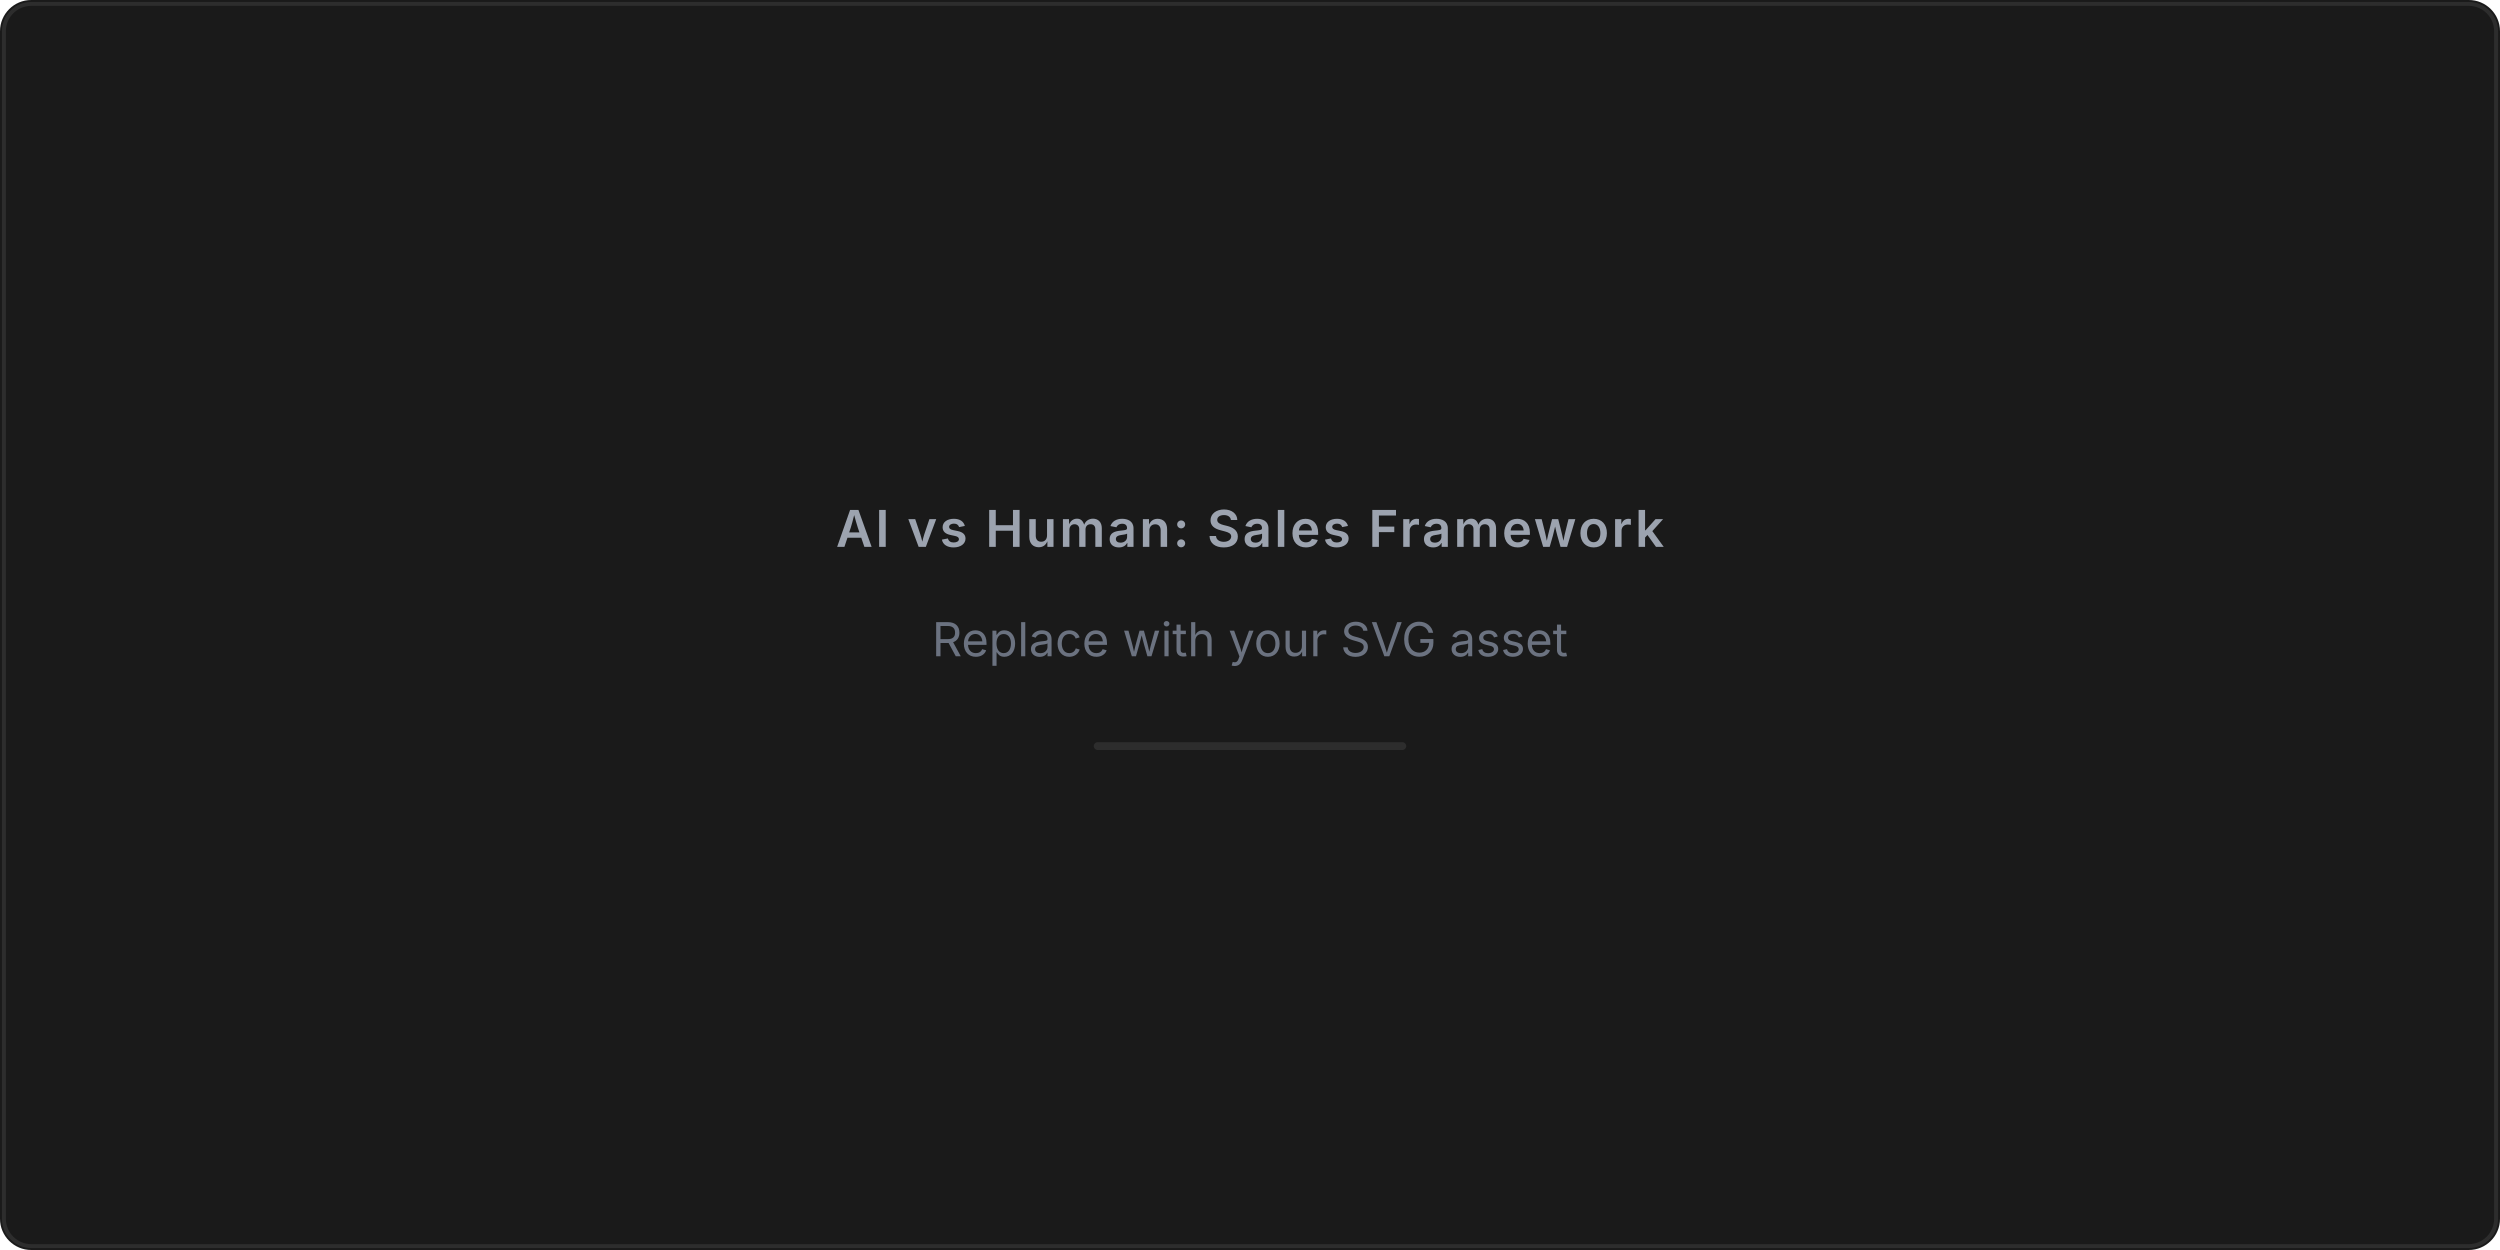
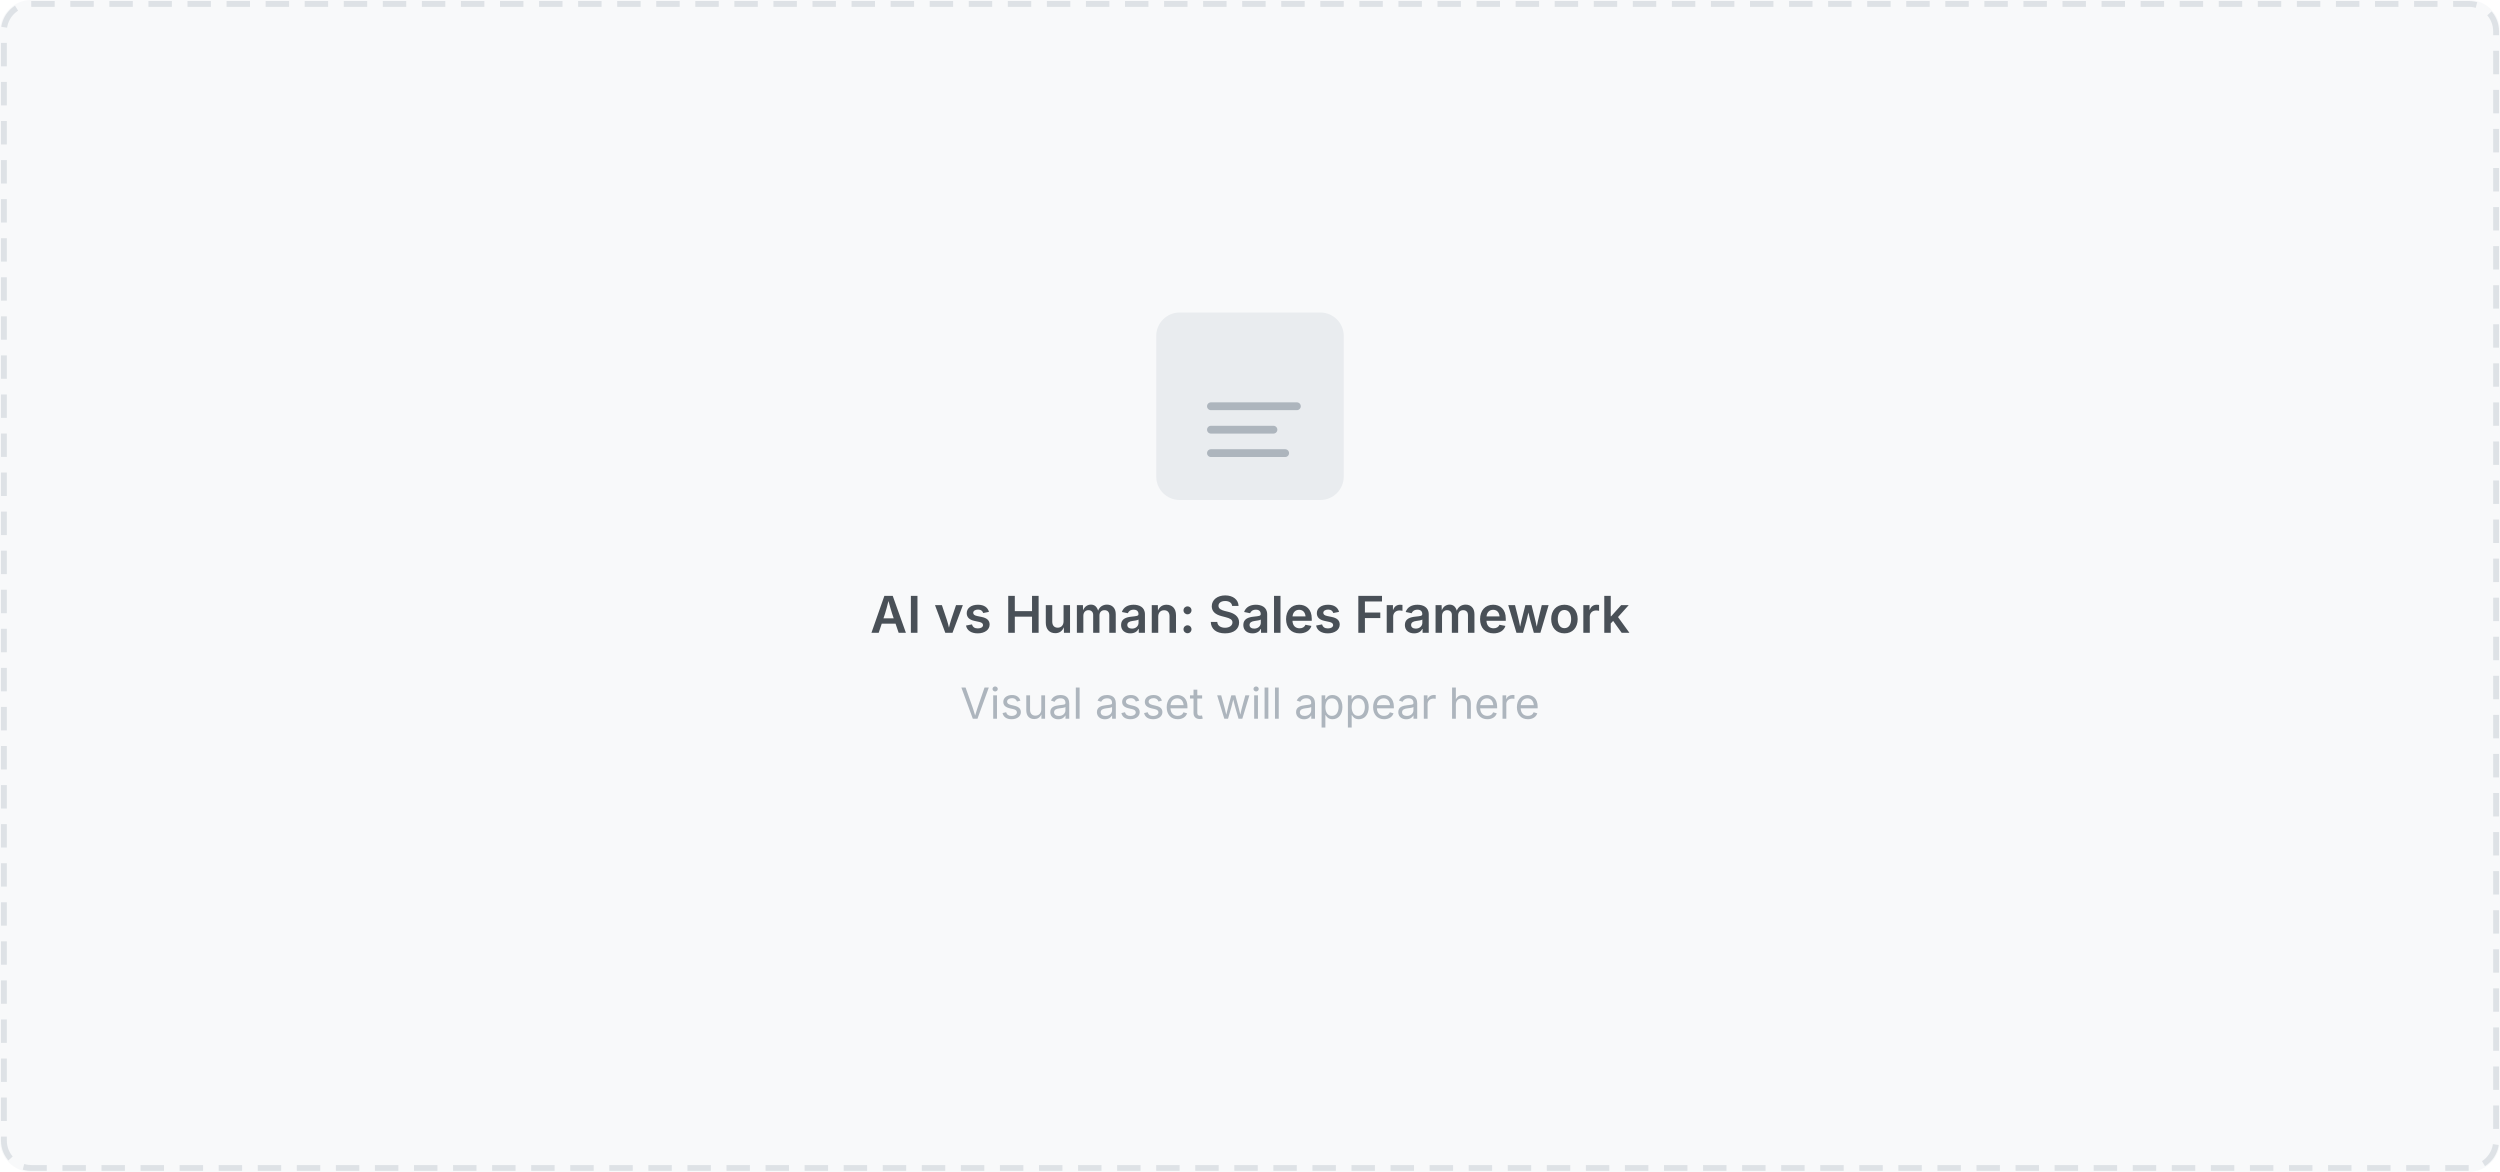
- <svg xmlns="http://www.w3.org/2000/svg" viewBox="0 0 640 320" width="640" height="320" role="img" aria-label="AI vs Human Sales Framework placeholder">
-   <rect width="640" height="320" fill="#1a1a1a" rx="8" />
-   <rect x="1" y="1" width="638" height="318" fill="none" stroke="#2d2d2d" stroke-width="1" rx="7" />
-   <text x="320" y="140" font-family="system-ui,-apple-system,sans-serif" font-size="13" fill="#9ca3af" text-anchor="middle" letter-spacing="0.05em" font-weight="600" text-transform="uppercase">AI vs Human: Sales Framework</text>
-   <text x="320" y="168" font-family="system-ui,-apple-system,sans-serif" font-size="12" fill="#6b7280" text-anchor="middle">Replace with your SVG asset</text>
-   <rect x="280" y="190" width="80" height="2" fill="#2d2d2d" rx="1" />
+ <svg xmlns="http://www.w3.org/2000/svg" viewBox="0 0 640 300" width="640" height="300" role="img" aria-label="AI vs Human: Sales Framework — asset pending">
+   <rect width="640" height="300" fill="#f8f9fa" rx="8" />
+   <rect x="1" y="1" width="638" height="298" fill="none" stroke="#dee2e6" stroke-width="1.5" stroke-dasharray="6,4" rx="7" />
+   <rect x="296" y="80" width="48" height="48" rx="6" fill="#e9ecef" />
+   <line x1="310" y1="104" x2="332" y2="104" stroke="#adb5bd" stroke-width="2" stroke-linecap="round" />
+   <line x1="310" y1="110" x2="326" y2="110" stroke="#adb5bd" stroke-width="2" stroke-linecap="round" />
+   <line x1="310" y1="116" x2="329" y2="116" stroke="#adb5bd" stroke-width="2" stroke-linecap="round" />
+   <text x="320" y="162" font-family="system-ui,-apple-system,sans-serif" font-size="13" fill="#495057" text-anchor="middle" font-weight="600">AI vs Human: Sales Framework</text>
+   <text x="320" y="184" font-family="system-ui,-apple-system,sans-serif" font-size="11" fill="#adb5bd" text-anchor="middle">Visual asset will appear here</text>
</svg>
